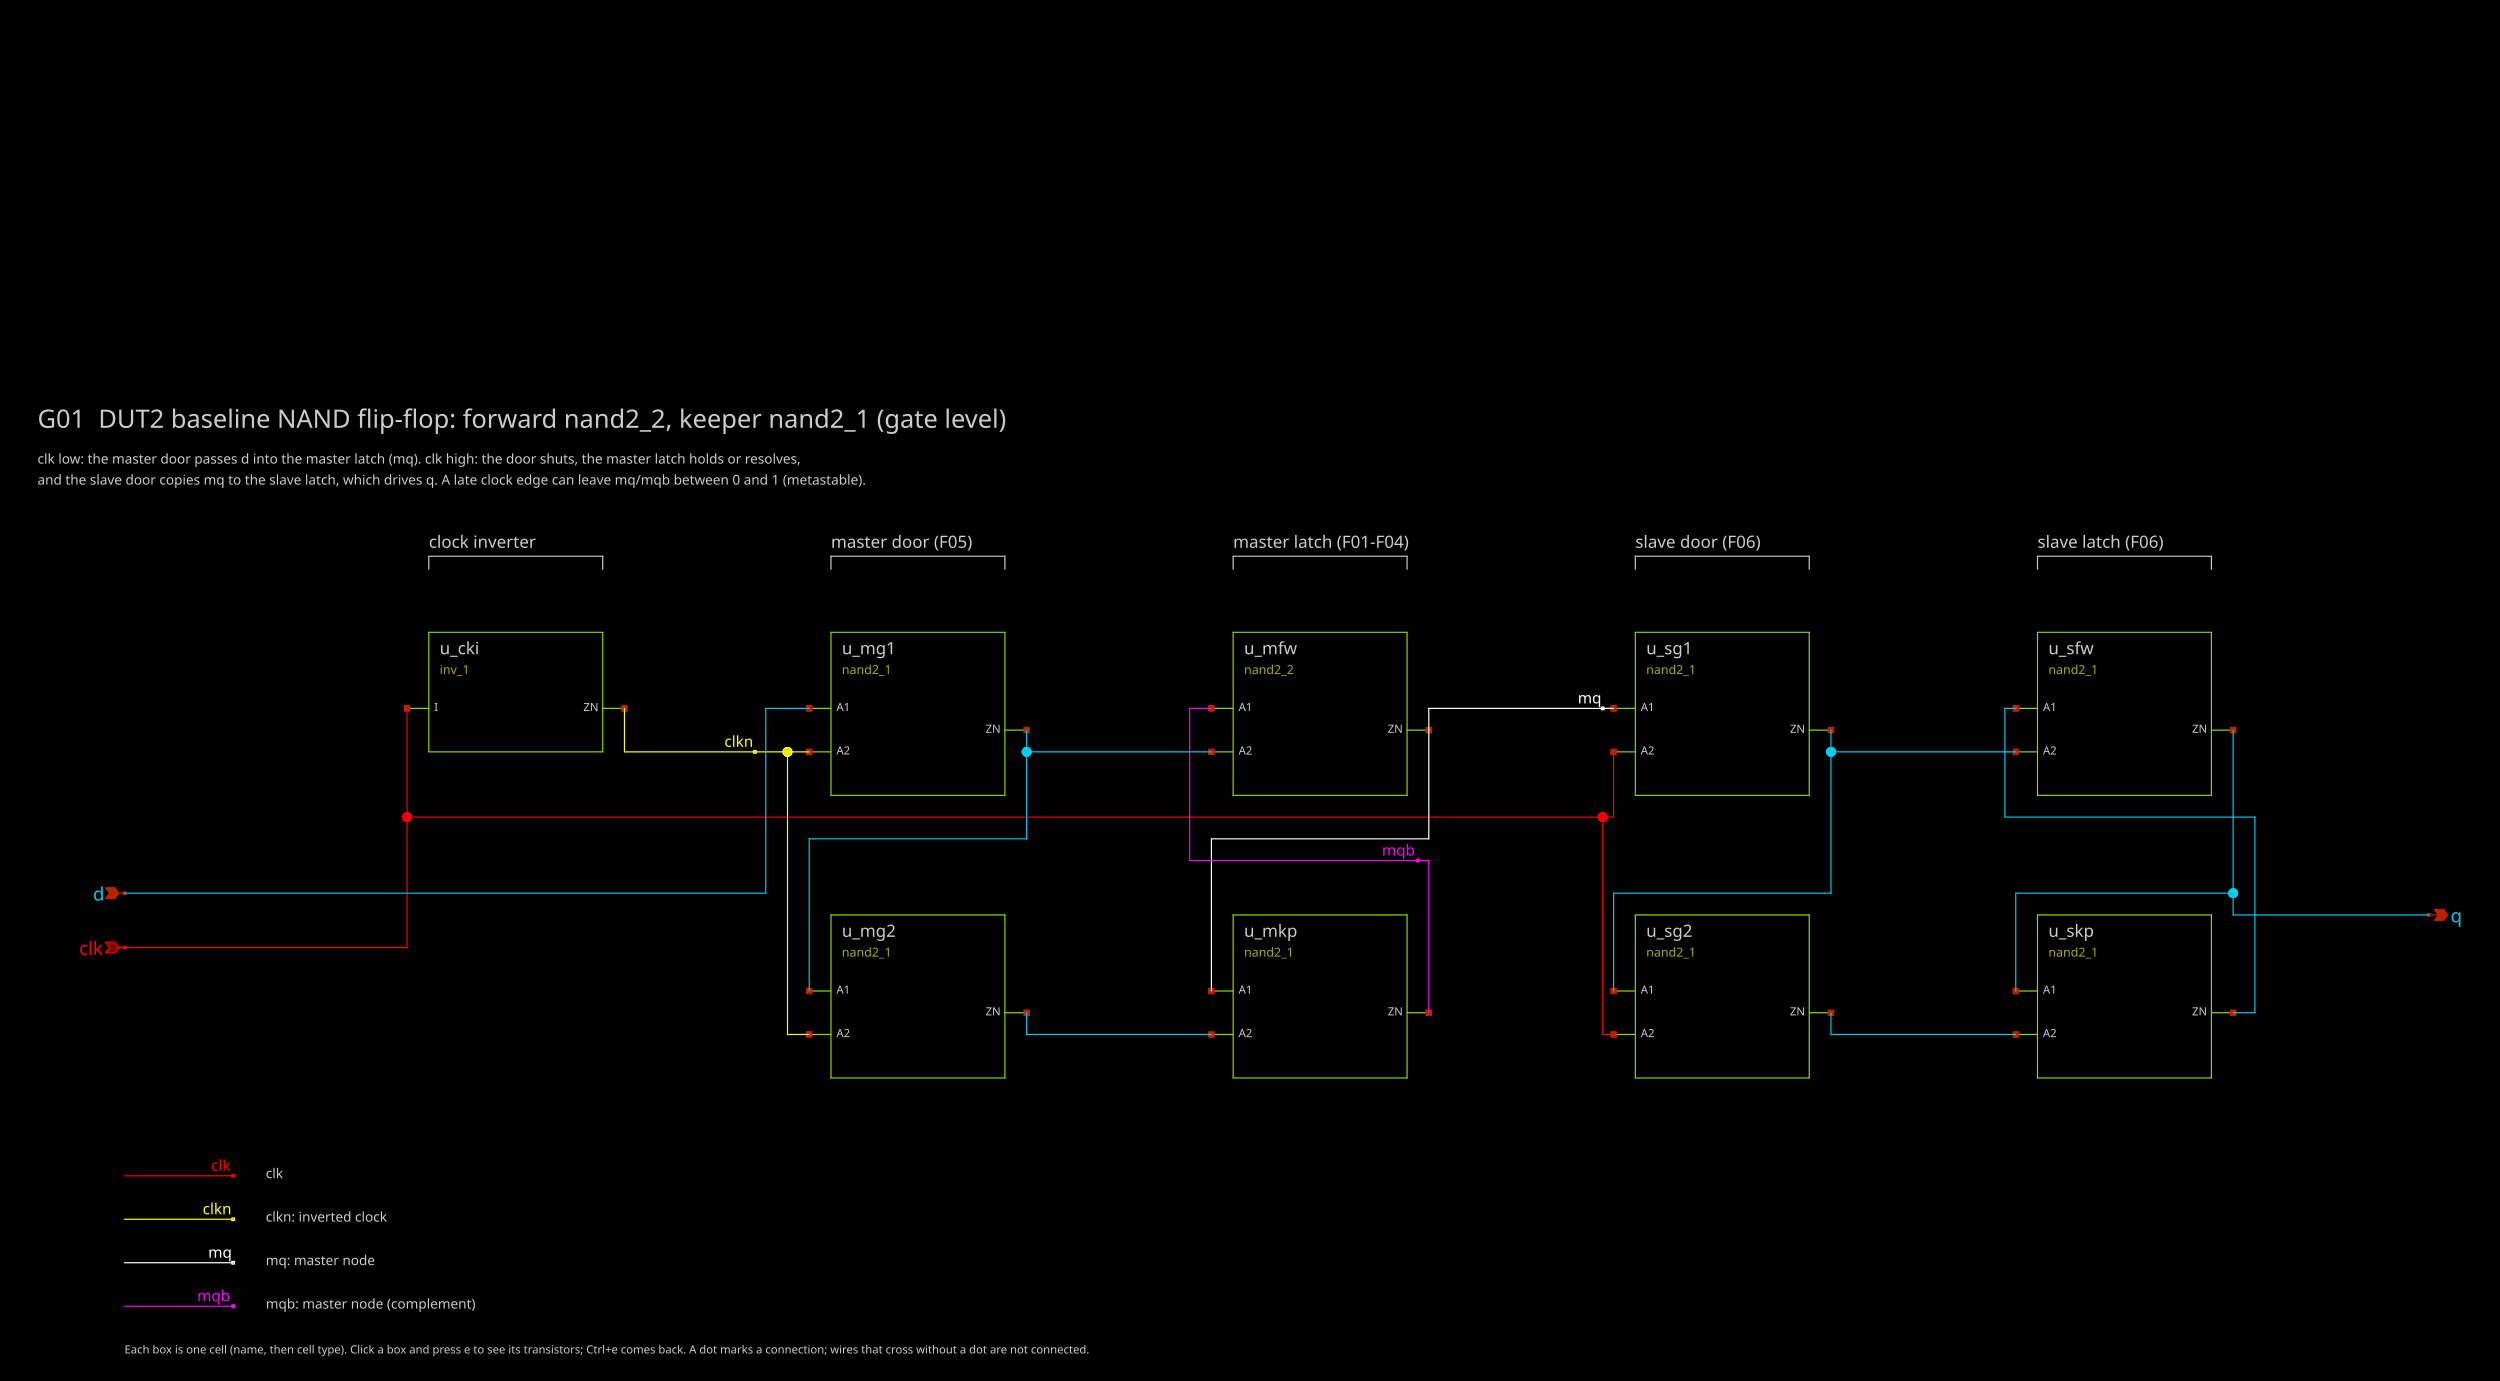
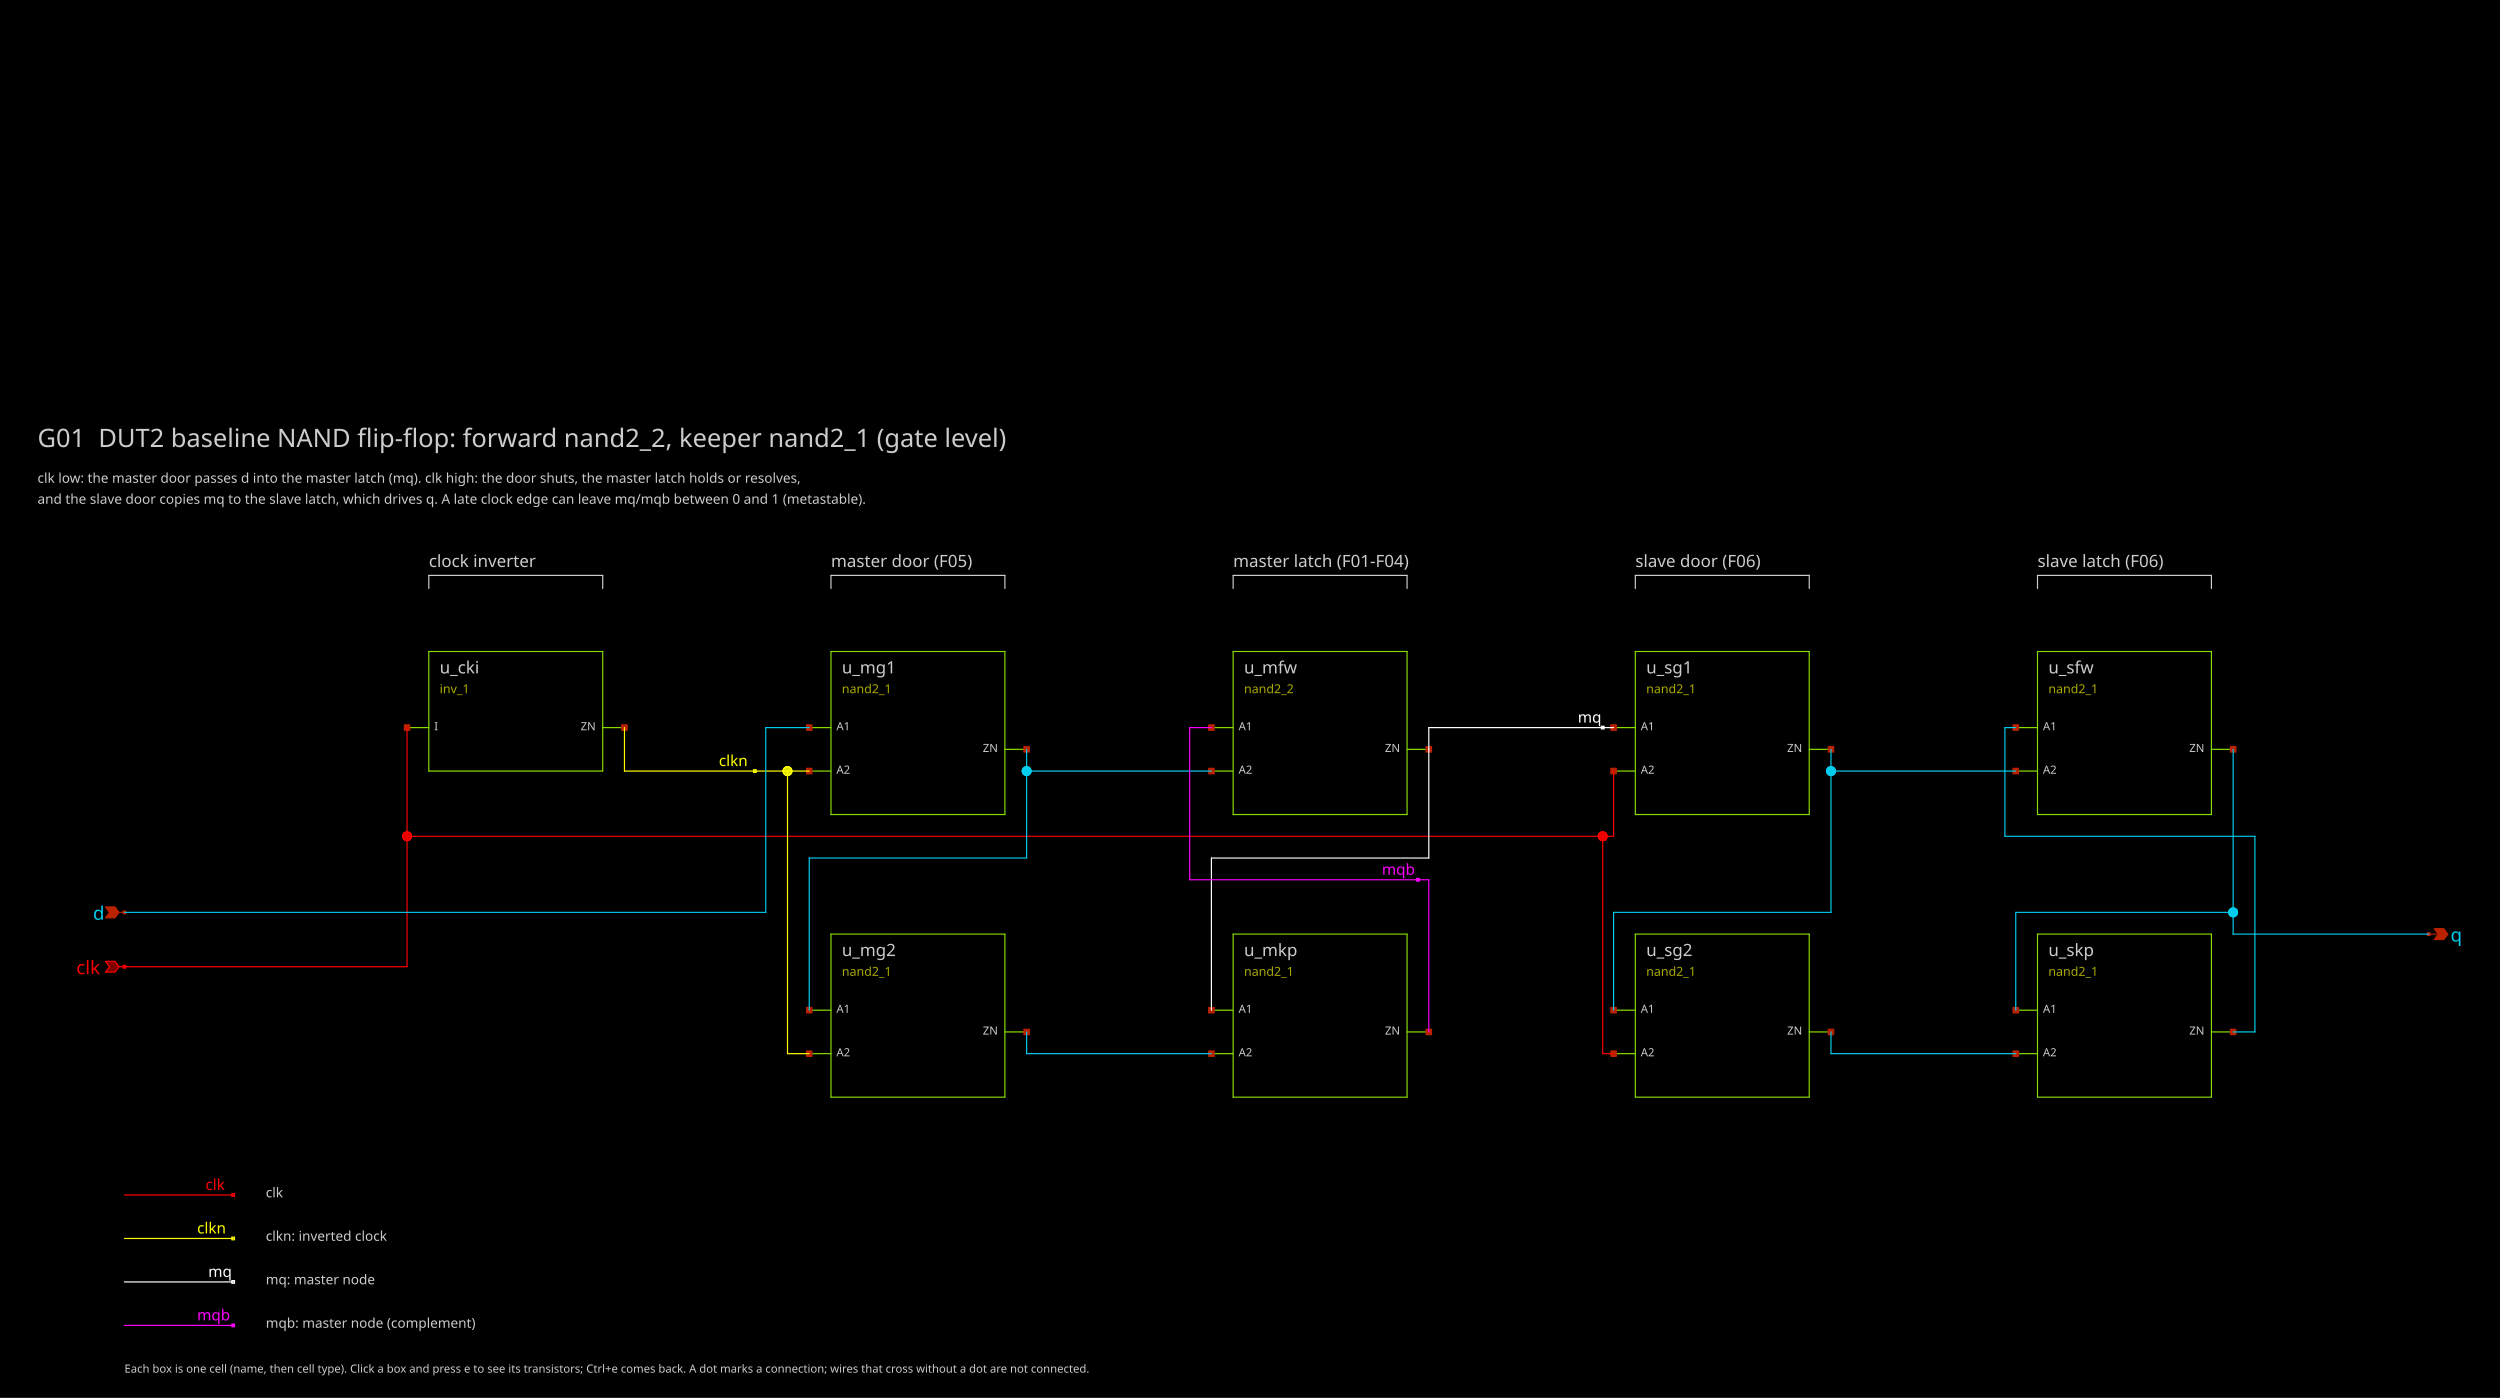
- <svg xmlns="http://www.w3.org/2000/svg" width="900" height="497" version="1.1">
+ <svg xmlns="http://www.w3.org/2000/svg" width="900" height="503" version="1.1">
  <style type="text/css">
.l0{
 fill: #000000;
  stroke: #000000;
  stroke-linecap:round;
  stroke-linejoin:round;
  stroke-width: 0.423;
}
.l1{
 fill: #00ccee;
  stroke: #00ccee;
  stroke-linecap:round;
  stroke-linejoin:round;
  stroke-width: 0.423;
}
.l2{
  fill: none;
  stroke: #3f3f3f;
  stroke-linecap:round;
  stroke-linejoin:round;
  stroke-width: 0.423;
}
.l3{
 fill: #cccccc; fill-opacity: 0.5;
  stroke: #cccccc;
  stroke-linecap:round;
  stroke-linejoin:round;
  stroke-width: 0.423;
}
.l4{
 fill: #88dd00;
  stroke: #88dd00;
  stroke-linecap:round;
  stroke-linejoin:round;
  stroke-width: 0.423;
}
.l5{
 fill: #bb2200;
  stroke: #bb2200;
  stroke-linecap:round;
  stroke-linejoin:round;
  stroke-width: 0.423;
}
.l6{
 fill: #00ccee; fill-opacity: 0.5;
  stroke: #00ccee;
  stroke-linecap:round;
  stroke-linejoin:round;
  stroke-width: 0.423;
}
.l7{
 fill: #ff0000; fill-opacity: 0.5;
  stroke: #ff0000;
  stroke-linecap:round;
  stroke-linejoin:round;
  stroke-width: 0.423;
}
.l8{
 fill: #ffff00; fill-opacity: 0.5;
  stroke: #ffff00;
  stroke-linecap:round;
  stroke-linejoin:round;
  stroke-width: 0.423;
}
.l9{
 fill: #ffffff; fill-opacity: 0.5;
  stroke: #ffffff;
  stroke-linecap:round;
  stroke-linejoin:round;
  stroke-width: 0.423;
}
.l10{
 fill: #ff00ff;
  stroke: #ff00ff;
  stroke-linecap:round;
  stroke-linejoin:round;
  stroke-width: 0.423;
}
.l11{
 fill: #00ff00; fill-opacity: 0.5;
  stroke: #00ff00;
  stroke-linecap:round;
  stroke-linejoin:round;
  stroke-width: 0.423;
}
.l12{
 fill: #0044dd; fill-opacity: 0.5;
  stroke: #0044dd;
  stroke-linecap:round;
  stroke-linejoin:round;
  stroke-width: 0.423;
}
.l13{
 fill: #aaaa00; fill-opacity: 0.5;
  stroke: #aaaa00;
  stroke-linecap:round;
  stroke-linejoin:round;
  stroke-width: 0.423;
}
.l14{
  fill: none;
  stroke: #aaccaa;
  stroke-linecap:round;
  stroke-linejoin:round;
  stroke-width: 0.423;
}
.l15{
 fill: #ff7777; fill-opacity: 0.5;
  stroke: #ff7777;
  stroke-linecap:round;
  stroke-linejoin:round;
  stroke-width: 0.423;
}
.l16{
 fill: #bfff81; fill-opacity: 0.5;
  stroke: #bfff81;
  stroke-linecap:round;
  stroke-linejoin:round;
  stroke-width: 0.423;
}
.l17{
  fill: none;
  stroke: #00ffcc;
  stroke-linecap:round;
  stroke-linejoin:round;
  stroke-width: 0.423;
}
.l18{
 fill: #ce0097; fill-opacity: 0.5;
  stroke: #ce0097;
  stroke-linecap:round;
  stroke-linejoin:round;
  stroke-width: 0.423;
}
.l19{
  fill: none;
  stroke: #d2d46b;
  stroke-linecap:round;
  stroke-linejoin:round;
  stroke-width: 0.423;
}
.l20{
  fill: none;
  stroke: #ef6158;
  stroke-linecap:round;
  stroke-linejoin:round;
  stroke-width: 0.423;
}
.l21{
  fill: none;
  stroke: #fdb200;
  stroke-linecap:round;
  stroke-linejoin:round;
  stroke-width: 0.423;
}
text {font-family: Sans-Serif;}
</style>
-   <rect class="l0" x="0" y="0" width="900" height="497" />
-   <text fill="#cccccc" xml:space="preserve" font-size="6.104" transform="translate(154.37, 197.216)">clock inverter</text>
-   <text fill="#cccccc" xml:space="preserve" font-size="6.104" transform="translate(299.152, 197.216)">master door (F05)</text>
-   <text fill="#cccccc" xml:space="preserve" font-size="6.104" transform="translate(443.935, 197.216)">master latch (F01-F04)</text>
-   <text fill="#cccccc" xml:space="preserve" font-size="6.104" transform="translate(588.717, 197.216)">slave door (F06)</text>
-   <text fill="#cccccc" xml:space="preserve" font-size="6.104" transform="translate(733.5, 197.216)">slave latch (F06)</text>
-   <text fill="#cccccc" xml:space="preserve" font-size="9.157" transform="translate(13.5, 154.014)">G01  DUT2 baseline NAND flip-flop: forward nand2_2, keeper nand2_1 (gate level)</text>
-   <text fill="#cccccc" xml:space="preserve" font-size="4.883" transform="translate(13.5, 166.897)">clk low: the master door passes d into the master latch (mq). clk high: the door shuts, the master latch holds or resolves,</text>
-   <text fill="#cccccc" xml:space="preserve" font-size="4.883" transform="translate(13.5, 174.459)">and the slave door copies mq to the slave latch, which drives q. A late clock edge can leave mq/mqb between 0 and 1 (metastable).</text>
-   <text fill="#cccccc" xml:space="preserve" font-size="4.883" transform="translate(95.6739, 424.135)">clk</text>
-   <text fill="#cccccc" xml:space="preserve" font-size="4.883" transform="translate(95.6739, 439.787)">clkn: inverted clock</text>
-   <text fill="#cccccc" xml:space="preserve" font-size="4.883" transform="translate(95.6739, 455.44)">mq: master node</text>
-   <text fill="#cccccc" xml:space="preserve" font-size="4.883" transform="translate(95.6739, 471.092)">mqb: master node (complement)</text>
-   <text fill="#cccccc" xml:space="preserve" font-size="4.07" transform="translate(44.8043, 487.24)">Each box is one cell (name, then cell type). Click a box and press e to see its transistors; Ctrl+e comes back. A dot marks a connection; wires that cross without a dot are not connected.</text>
-   <text fill="#00ccee" xml:space="preserve" font-size="6.715" transform="translate(33.4674, 324.218)">d</text>
-   <text fill="#ff0000" xml:space="preserve" font-size="6.715" transform="translate(28.4674, 343.783)">clk</text>
-   <text fill="#00ccee" xml:space="preserve" font-size="6.715" transform="translate(882.196, 332.044)">q</text>
-   <text fill="#ffff00" xml:space="preserve" font-size="5.494" transform="translate(260.783, 268.873)">clkn</text>
-   <text fill="#ffffff" xml:space="preserve" font-size="5.494" transform="translate(568, 253.221)">mq</text>
-   <text fill="#ff00ff" xml:space="preserve" font-size="5.494" transform="translate(497.478, 308.004)">mqb</text>
-   <text fill="#ff0000" xml:space="preserve" font-size="5.494" transform="translate(75.9565, 421.482)">clk</text>
-   <text fill="#ffff00" xml:space="preserve" font-size="5.494" transform="translate(72.9565, 437.134)">clkn</text>
-   <text fill="#ffffff" xml:space="preserve" font-size="5.494" transform="translate(74.9565, 452.786)">mq</text>
-   <text fill="#ff00ff" xml:space="preserve" font-size="5.494" transform="translate(70.9565, 468.438)">mqb</text>
-   <path class="l3" d="M154.37 200.241L216.978 200.241" />
-   <path class="l3" d="M154.37 200.241L154.37 204.936" />
-   <path class="l3" d="M216.978 200.241L216.978 204.936" />
-   <path class="l3" d="M299.152 200.241L361.761 200.241" />
-   <path class="l3" d="M299.152 200.241L299.152 204.936" />
-   <path class="l3" d="M361.761 200.241L361.761 204.936" />
-   <path class="l3" d="M443.935 200.241L506.543 200.241" />
-   <path class="l3" d="M443.935 200.241L443.935 204.936" />
-   <path class="l3" d="M506.543 200.241L506.543 204.936" />
-   <path class="l3" d="M588.717 200.241L651.326 200.241" />
-   <path class="l3" d="M588.717 200.241L588.717 204.936" />
-   <path class="l3" d="M651.326 200.241L651.326 204.936" />
-   <path class="l3" d="M733.5 200.241L796.109 200.241" />
-   <path class="l3" d="M733.5 200.241L733.5 204.936" />
-   <path class="l3" d="M796.109 200.241L796.109 204.936" />
-   <text fill="#cccccc" xml:space="preserve" font-size="4.07" transform="translate(156.326, 255.979)">I</text>
-   <text fill="#cccccc" xml:space="preserve" font-size="4.07" transform="translate(210.022, 255.979)">ZN</text>
-   <text fill="#cccccc" xml:space="preserve" font-size="6.104" transform="translate(158.283, 235.523)">u_cki</text>
-   <text fill="#aaaa00" xml:space="preserve" font-size="4.477" transform="translate(158.283, 242.653)">inv_1</text>
-   <text fill="#cccccc" xml:space="preserve" font-size="4.07" transform="translate(301.109, 255.979)">A1</text>
-   <text fill="#cccccc" xml:space="preserve" font-size="4.07" transform="translate(301.109, 271.631)">A2</text>
-   <text fill="#cccccc" xml:space="preserve" font-size="4.07" transform="translate(354.804, 263.805)">ZN</text>
-   <text fill="#cccccc" xml:space="preserve" font-size="6.104" transform="translate(303.065, 235.523)">u_mg1</text>
-   <text fill="#aaaa00" xml:space="preserve" font-size="4.477" transform="translate(303.065, 242.653)">nand2_1</text>
-   <text fill="#cccccc" xml:space="preserve" font-size="4.07" transform="translate(301.109, 357.718)">A1</text>
-   <text fill="#cccccc" xml:space="preserve" font-size="4.07" transform="translate(301.109, 373.371)">A2</text>
-   <text fill="#cccccc" xml:space="preserve" font-size="4.07" transform="translate(354.804, 365.545)">ZN</text>
-   <text fill="#cccccc" xml:space="preserve" font-size="6.104" transform="translate(303.065, 337.262)">u_mg2</text>
-   <text fill="#aaaa00" xml:space="preserve" font-size="4.477" transform="translate(303.065, 344.392)">nand2_1</text>
-   <text fill="#cccccc" xml:space="preserve" font-size="4.07" transform="translate(445.891, 255.979)">A1</text>
-   <text fill="#cccccc" xml:space="preserve" font-size="4.07" transform="translate(445.891, 271.631)">A2</text>
-   <text fill="#cccccc" xml:space="preserve" font-size="4.07" transform="translate(499.587, 263.805)">ZN</text>
-   <text fill="#cccccc" xml:space="preserve" font-size="6.104" transform="translate(447.848, 235.523)">u_mfw</text>
-   <text fill="#aaaa00" xml:space="preserve" font-size="4.477" transform="translate(447.848, 242.653)">nand2_2</text>
-   <text fill="#cccccc" xml:space="preserve" font-size="4.07" transform="translate(445.891, 357.718)">A1</text>
-   <text fill="#cccccc" xml:space="preserve" font-size="4.07" transform="translate(445.891, 373.371)">A2</text>
-   <text fill="#cccccc" xml:space="preserve" font-size="4.07" transform="translate(499.587, 365.545)">ZN</text>
-   <text fill="#cccccc" xml:space="preserve" font-size="6.104" transform="translate(447.848, 337.262)">u_mkp</text>
-   <text fill="#aaaa00" xml:space="preserve" font-size="4.477" transform="translate(447.848, 344.392)">nand2_1</text>
-   <text fill="#cccccc" xml:space="preserve" font-size="4.07" transform="translate(590.674, 255.979)">A1</text>
-   <text fill="#cccccc" xml:space="preserve" font-size="4.07" transform="translate(590.674, 271.631)">A2</text>
-   <text fill="#cccccc" xml:space="preserve" font-size="4.07" transform="translate(644.37, 263.805)">ZN</text>
-   <text fill="#cccccc" xml:space="preserve" font-size="6.104" transform="translate(592.63, 235.523)">u_sg1</text>
-   <text fill="#aaaa00" xml:space="preserve" font-size="4.477" transform="translate(592.63, 242.653)">nand2_1</text>
-   <text fill="#cccccc" xml:space="preserve" font-size="4.07" transform="translate(590.674, 357.718)">A1</text>
-   <text fill="#cccccc" xml:space="preserve" font-size="4.07" transform="translate(590.674, 373.371)">A2</text>
-   <text fill="#cccccc" xml:space="preserve" font-size="4.07" transform="translate(644.37, 365.545)">ZN</text>
-   <text fill="#cccccc" xml:space="preserve" font-size="6.104" transform="translate(592.63, 337.262)">u_sg2</text>
-   <text fill="#aaaa00" xml:space="preserve" font-size="4.477" transform="translate(592.63, 344.392)">nand2_1</text>
-   <text fill="#cccccc" xml:space="preserve" font-size="4.07" transform="translate(735.457, 255.979)">A1</text>
-   <text fill="#cccccc" xml:space="preserve" font-size="4.07" transform="translate(735.457, 271.631)">A2</text>
-   <text fill="#cccccc" xml:space="preserve" font-size="4.07" transform="translate(789.152, 263.805)">ZN</text>
-   <text fill="#cccccc" xml:space="preserve" font-size="6.104" transform="translate(737.413, 235.523)">u_sfw</text>
-   <text fill="#aaaa00" xml:space="preserve" font-size="4.477" transform="translate(737.413, 242.653)">nand2_1</text>
-   <text fill="#cccccc" xml:space="preserve" font-size="4.07" transform="translate(735.457, 357.718)">A1</text>
-   <text fill="#cccccc" xml:space="preserve" font-size="4.07" transform="translate(735.457, 373.371)">A2</text>
-   <text fill="#cccccc" xml:space="preserve" font-size="4.07" transform="translate(789.152, 365.545)">ZN</text>
-   <text fill="#cccccc" xml:space="preserve" font-size="6.104" transform="translate(737.413, 337.262)">u_skp</text>
-   <text fill="#aaaa00" xml:space="preserve" font-size="4.477" transform="translate(737.413, 344.392)">nand2_1</text>
-   <path class="l4" d="M154.37 227.632L216.978 227.632" />
-   <path class="l4" d="M216.978 227.632L216.978 270.675" />
-   <path class="l4" d="M154.37 270.675L216.978 270.675" />
-   <path class="l4" d="M154.37 227.632L154.37 270.675" />
-   <path class="l4" d="M146.543 255.023L154.37 255.023" />
-   <path class="l4" d="M216.978 255.023L224.804 255.023" />
-   <path class="l4" d="M299.152 227.632L361.761 227.632" />
-   <path class="l4" d="M361.761 227.632L361.761 286.328" />
-   <path class="l4" d="M299.152 286.328L361.761 286.328" />
-   <path class="l4" d="M299.152 227.632L299.152 286.328" />
-   <path class="l4" d="M291.326 255.023L299.152 255.023" />
-   <path class="l4" d="M291.326 270.675L299.152 270.675" />
-   <path class="l4" d="M361.761 262.849L369.587 262.849" />
-   <path class="l4" d="M299.152 329.371L361.761 329.371" />
-   <path class="l4" d="M361.761 329.371L361.761 388.067" />
-   <path class="l4" d="M299.152 388.067L361.761 388.067" />
-   <path class="l4" d="M299.152 329.371L299.152 388.067" />
-   <path class="l4" d="M291.326 356.762L299.152 356.762" />
-   <path class="l4" d="M291.326 372.415L299.152 372.415" />
-   <path class="l4" d="M361.761 364.588L369.587 364.588" />
-   <path class="l4" d="M443.935 227.632L506.543 227.632" />
-   <path class="l4" d="M506.543 227.632L506.543 286.328" />
-   <path class="l4" d="M443.935 286.328L506.543 286.328" />
-   <path class="l4" d="M443.935 227.632L443.935 286.328" />
-   <path class="l4" d="M436.109 255.023L443.935 255.023" />
-   <path class="l4" d="M436.109 270.675L443.935 270.675" />
-   <path class="l4" d="M506.543 262.849L514.37 262.849" />
-   <path class="l4" d="M443.935 329.371L506.543 329.371" />
-   <path class="l4" d="M506.543 329.371L506.543 388.067" />
-   <path class="l4" d="M443.935 388.067L506.543 388.067" />
-   <path class="l4" d="M443.935 329.371L443.935 388.067" />
-   <path class="l4" d="M436.109 356.762L443.935 356.762" />
-   <path class="l4" d="M436.109 372.415L443.935 372.415" />
-   <path class="l4" d="M506.543 364.588L514.37 364.588" />
-   <path class="l4" d="M588.717 227.632L651.326 227.632" />
-   <path class="l4" d="M651.326 227.632L651.326 286.328" />
-   <path class="l4" d="M588.717 286.328L651.326 286.328" />
-   <path class="l4" d="M588.717 227.632L588.717 286.328" />
-   <path class="l4" d="M580.891 255.023L588.717 255.023" />
-   <path class="l4" d="M580.891 270.675L588.717 270.675" />
-   <path class="l4" d="M651.326 262.849L659.152 262.849" />
-   <path class="l4" d="M588.717 329.371L651.326 329.371" />
-   <path class="l4" d="M651.326 329.371L651.326 388.067" />
-   <path class="l4" d="M588.717 388.067L651.326 388.067" />
-   <path class="l4" d="M588.717 329.371L588.717 388.067" />
-   <path class="l4" d="M580.891 356.762L588.717 356.762" />
-   <path class="l4" d="M580.891 372.415L588.717 372.415" />
-   <path class="l4" d="M651.326 364.588L659.152 364.588" />
-   <path class="l4" d="M733.5 227.632L796.109 227.632" />
-   <path class="l4" d="M796.109 227.632L796.109 286.328" />
-   <path class="l4" d="M733.5 286.328L796.109 286.328" />
-   <path class="l4" d="M733.5 227.632L733.5 286.328" />
-   <path class="l4" d="M725.674 255.023L733.5 255.023" />
-   <path class="l4" d="M725.674 270.675L733.5 270.675" />
-   <path class="l4" d="M796.109 262.849L803.935 262.849" />
-   <path class="l4" d="M733.5 329.371L796.109 329.371" />
-   <path class="l4" d="M796.109 329.371L796.109 388.067" />
-   <path class="l4" d="M733.5 388.067L796.109 388.067" />
-   <path class="l4" d="M733.5 329.371L733.5 388.067" />
-   <path class="l4" d="M725.674 356.762L733.5 356.762" />
-   <path class="l4" d="M725.674 372.415L733.5 372.415" />
-   <path class="l4" d="M796.109 364.588L803.935 364.588" />
-   <path class="l5" d="M145.565 254.045L147.522 254.045L147.522 256.002L145.565 256.002L145.565 254.045z" />
-   <path class="l5" d="M223.826 254.045L225.783 254.045L225.783 256.002L223.826 256.002L223.826 254.045z" />
-   <path class="l5" d="M290.348 254.045L292.304 254.045L292.304 256.002L290.348 256.002L290.348 254.045z" />
-   <path class="l5" d="M290.348 269.697L292.304 269.697L292.304 271.654L290.348 271.654L290.348 269.697z" />
-   <path class="l5" d="M368.609 261.871L370.565 261.871L370.565 263.828L368.609 263.828L368.609 261.871z" />
-   <path class="l5" d="M290.348 355.784L292.304 355.784L292.304 357.741L290.348 357.741L290.348 355.784z" />
-   <path class="l5" d="M290.348 371.436L292.304 371.436L292.304 373.393L290.348 373.393L290.348 371.436z" />
-   <path class="l5" d="M368.609 363.61L370.565 363.61L370.565 365.567L368.609 365.567L368.609 363.61z" />
-   <path class="l5" d="M435.13 254.045L437.087 254.045L437.087 256.002L435.13 256.002L435.13 254.045z" />
-   <path class="l5" d="M435.13 269.697L437.087 269.697L437.087 271.654L435.13 271.654L435.13 269.697z" />
-   <path class="l5" d="M513.391 261.871L515.348 261.871L515.348 263.828L513.391 263.828L513.391 261.871z" />
-   <path class="l5" d="M435.13 355.784L437.087 355.784L437.087 357.741L435.13 357.741L435.13 355.784z" />
-   <path class="l5" d="M435.13 371.436L437.087 371.436L437.087 373.393L435.13 373.393L435.13 371.436z" />
-   <path class="l5" d="M513.391 363.61L515.348 363.61L515.348 365.567L513.391 365.567L513.391 363.61z" />
-   <path class="l5" d="M579.913 254.045L581.87 254.045L581.87 256.002L579.913 256.002L579.913 254.045z" />
-   <path class="l5" d="M579.913 269.697L581.87 269.697L581.87 271.654L579.913 271.654L579.913 269.697z" />
-   <path class="l5" d="M658.174 261.871L660.13 261.871L660.13 263.828L658.174 263.828L658.174 261.871z" />
-   <path class="l5" d="M579.913 355.784L581.87 355.784L581.87 357.741L579.913 357.741L579.913 355.784z" />
-   <path class="l5" d="M579.913 371.436L581.87 371.436L581.87 373.393L579.913 373.393L579.913 371.436z" />
-   <path class="l5" d="M658.174 363.61L660.13 363.61L660.13 365.567L658.174 365.567L658.174 363.61z" />
-   <path class="l5" d="M724.696 254.045L726.652 254.045L726.652 256.002L724.696 256.002L724.696 254.045z" />
-   <path class="l5" d="M724.696 269.697L726.652 269.697L726.652 271.654L724.696 271.654L724.696 269.697z" />
-   <path class="l5" d="M802.957 261.871L804.913 261.871L804.913 263.828L802.957 263.828L802.957 261.871z" />
-   <path class="l5" d="M724.696 355.784L726.652 355.784L726.652 357.741L724.696 357.741L724.696 355.784z" />
-   <path class="l5" d="M724.696 371.436L726.652 371.436L726.652 373.393L724.696 373.393L724.696 371.436z" />
-   <path class="l5" d="M802.957 363.61L804.913 363.61L804.913 365.567L802.957 365.567L802.957 363.61z" />
-   <path class="l5" d="M42.848 321.545L44.804 321.545" />
-   <path class="l5" d="M42.848 321.545L41.38 319.588L37.956 319.588L39.424 321.545L37.956 323.502L41.38 323.502L42.848 321.545" />
-   <path class="l5" d="M44.315 321.056L45.294 321.056L45.294 322.034L44.315 322.034L44.315 321.056z" />
-   <path class="l7" d="M42.848 341.11L44.804 341.11" />
-   <path class="l7" d="M42.848 341.11L41.38 339.154L37.956 339.154L39.424 341.11L37.956 343.067L41.38 343.067L42.848 341.11" />
-   <path class="l7" d="M44.315 340.621L45.294 340.621L45.294 341.599L44.315 341.599L44.315 340.621z" />
-   <path class="l5" d="M874.37 329.371L877.793 329.371" />
-   <path class="l5" d="M881.217 329.371L879.75 327.415L876.326 327.415L877.793 329.371L876.326 331.328L879.75 331.328L881.217 329.371" />
-   <path class="l5" d="M873.88 328.882L874.859 328.882L874.859 329.86L873.88 329.86L873.88 328.882z" />
-   <path class="l8" d="M271.272 270.186L272.25 270.186L272.25 271.165L271.272 271.165L271.272 270.186z" />
-   <path class="l9" d="M576.489 254.534L577.467 254.534L577.467 255.512L576.489 255.512L576.489 254.534z" />
-   <path class="l10" d="M509.967 309.317L510.946 309.317L510.946 310.295L509.967 310.295L509.967 309.317z" />
-   <path class="l7" d="M83.446 422.795L84.424 422.795L84.424 423.773L83.446 423.773L83.446 422.795z" />
-   <path class="l8" d="M83.446 438.447L84.424 438.447L84.424 439.425L83.446 439.425L83.446 438.447z" />
-   <path class="l9" d="M83.446 454.099L84.424 454.099L84.424 455.078L83.446 455.078L83.446 454.099z" />
-   <path class="l10" d="M83.446 469.752L84.424 469.752L84.424 470.73L83.446 470.73L83.446 469.752z" />
-   <path class="l7" d="M146.543 255.023L146.543 294.154" />
-   <path class="l7" d="M146.543 294.154L146.543 341.11" />
-   <path class="l7" d="M146.543 294.154L576.978 294.154" />
-   <path class="l7" d="M44.804 341.11L146.543 341.11" />
-   <path class="l7" d="M576.978 294.154L576.978 372.415" />
-   <path class="l7" d="M576.978 294.154L580.891 294.154" />
-   <path class="l7" d="M580.891 270.675L580.891 294.154" />
-   <path class="l7" d="M576.978 372.415L580.891 372.415" />
-   <path class="l1" d="M803.935 262.849L803.935 321.545" />
-   <path class="l1" d="M803.935 321.545L803.935 329.371" />
-   <path class="l1" d="M725.674 321.545L803.935 321.545" />
-   <path class="l1" d="M803.935 329.371L874.37 329.371" />
-   <path class="l1" d="M725.674 321.545L725.674 356.762" />
-   <path class="l1" d="M369.587 262.849L369.587 270.675" />
-   <path class="l1" d="M369.587 270.675L369.587 301.98" />
-   <path class="l1" d="M369.587 270.675L436.109 270.675" />
-   <path class="l1" d="M291.326 301.98L369.587 301.98" />
-   <path class="l1" d="M291.326 301.98L291.326 356.762" />
-   <path class="l9" d="M514.37 255.023L514.37 262.849" />
-   <path class="l9" d="M514.37 262.849L514.37 301.98" />
-   <path class="l9" d="M514.37 255.023L576.978 255.023" />
-   <path class="l9" d="M576.978 255.023L580.891 255.023" />
-   <path class="l9" d="M436.109 301.98L514.37 301.98" />
-   <path class="l9" d="M436.109 301.98L436.109 356.762" />
-   <path class="l1" d="M659.152 262.849L659.152 270.675" />
-   <path class="l1" d="M659.152 270.675L659.152 321.545" />
-   <path class="l1" d="M659.152 270.675L725.674 270.675" />
-   <path class="l1" d="M580.891 321.545L659.152 321.545" />
-   <path class="l1" d="M580.891 321.545L580.891 356.762" />
-   <path class="l8" d="M224.804 255.023L224.804 270.675" />
-   <path class="l8" d="M224.804 270.675L271.761 270.675" />
-   <path class="l8" d="M271.761 270.675L283.5 270.675" />
-   <path class="l8" d="M283.5 270.675L291.326 270.675" />
-   <path class="l8" d="M283.5 270.675L283.5 372.415" />
-   <path class="l8" d="M283.5 372.415L291.326 372.415" />
-   <path class="l1" d="M275.674 255.023L291.326 255.023" />
-   <path class="l1" d="M275.674 255.023L275.674 321.545" />
-   <path class="l1" d="M44.804 321.545L275.674 321.545" />
-   <path class="l10" d="M428.283 255.023L436.109 255.023" />
-   <path class="l10" d="M428.283 255.023L428.283 309.806" />
-   <path class="l10" d="M428.283 309.806L510.457 309.806" />
-   <path class="l10" d="M510.457 309.806L514.37 309.806" />
-   <path class="l10" d="M514.37 309.806L514.37 364.588" />
-   <path class="l1" d="M721.761 255.023L725.674 255.023" />
-   <path class="l1" d="M721.761 255.023L721.761 294.154" />
-   <path class="l1" d="M721.761 294.154L811.761 294.154" />
-   <path class="l1" d="M811.761 294.154L811.761 364.588" />
-   <path class="l1" d="M803.935 364.588L811.761 364.588" />
-   <path class="l1" d="M369.587 364.588L369.587 372.415" />
-   <path class="l1" d="M369.587 372.415L436.109 372.415" />
-   <path class="l1" d="M659.152 364.588L659.152 372.415" />
-   <path class="l1" d="M659.152 372.415L725.674 372.415" />
-   <path class="l7" d="M44.804 423.284L83.935 423.284" />
-   <path class="l8" d="M44.804 438.936L83.935 438.936" />
-   <path class="l9" d="M44.804 454.588L83.935 454.588" />
-   <path class="l10" d="M44.804 470.241L83.935 470.241" />
-   <circle class="l8" cx="283.5" cy="270.675" r="1.565" />
-   <circle class="l8" cx="283.5" cy="270.675" r="1.565" />
-   <circle class="l8" cx="283.5" cy="270.675" r="1.565" />
-   <circle class="l7" cx="146.543" cy="294.154" r="1.565" />
-   <circle class="l7" cx="576.978" cy="294.154" r="1.565" />
-   <circle class="l7" cx="146.543" cy="294.154" r="1.565" />
-   <circle class="l7" cx="146.543" cy="294.154" r="1.565" />
-   <circle class="l1" cx="369.587" cy="270.675" r="1.565" />
-   <circle class="l1" cx="369.587" cy="270.675" r="1.565" />
-   <circle class="l1" cx="369.587" cy="270.675" r="1.565" />
-   <circle class="l7" cx="576.978" cy="294.154" r="1.565" />
-   <circle class="l7" cx="576.978" cy="294.154" r="1.565" />
-   <circle class="l1" cx="659.152" cy="270.675" r="1.565" />
-   <circle class="l1" cx="659.152" cy="270.675" r="1.565" />
-   <circle class="l1" cx="659.152" cy="270.675" r="1.565" />
-   <circle class="l1" cx="803.935" cy="321.545" r="1.565" />
-   <circle class="l1" cx="803.935" cy="321.545" r="1.565" />
-   <circle class="l1" cx="803.935" cy="321.545" r="1.565" />
+   <rect class="l0" x="0" y="0" width="900" height="503" />
+   <text fill="#cccccc" xml:space="preserve" font-size="6.104" transform="translate(154.37, 204.126)">clock inverter</text>
+   <text fill="#cccccc" xml:space="preserve" font-size="6.104" transform="translate(299.152, 204.126)">master door (F05)</text>
+   <text fill="#cccccc" xml:space="preserve" font-size="6.104" transform="translate(443.935, 204.126)">master latch (F01-F04)</text>
+   <text fill="#cccccc" xml:space="preserve" font-size="6.104" transform="translate(588.717, 204.126)">slave door (F06)</text>
+   <text fill="#cccccc" xml:space="preserve" font-size="6.104" transform="translate(733.5, 204.126)">slave latch (F06)</text>
+   <text fill="#cccccc" xml:space="preserve" font-size="9.157" transform="translate(13.5, 160.924)">G01  DUT2 baseline NAND flip-flop: forward nand2_2, keeper nand2_1 (gate level)</text>
+   <text fill="#cccccc" xml:space="preserve" font-size="4.883" transform="translate(13.5, 173.807)">clk low: the master door passes d into the master latch (mq). clk high: the door shuts, the master latch holds or resolves,</text>
+   <text fill="#cccccc" xml:space="preserve" font-size="4.883" transform="translate(13.5, 181.369)">and the slave door copies mq to the slave latch, which drives q. A late clock edge can leave mq/mqb between 0 and 1 (metastable).</text>
+   <text fill="#cccccc" xml:space="preserve" font-size="4.883" transform="translate(95.6739, 431.045)">clk</text>
+   <text fill="#cccccc" xml:space="preserve" font-size="4.883" transform="translate(95.6739, 446.697)">clkn: inverted clock</text>
+   <text fill="#cccccc" xml:space="preserve" font-size="4.883" transform="translate(95.6739, 462.35)">mq: master node</text>
+   <text fill="#cccccc" xml:space="preserve" font-size="4.883" transform="translate(95.6739, 478.002)">mqb: master node (complement)</text>
+   <text fill="#cccccc" xml:space="preserve" font-size="4.07" transform="translate(44.8043, 494.15)">Each box is one cell (name, then cell type). Click a box and press e to see its transistors; Ctrl+e comes back. A dot marks a connection; wires that cross without a dot are not connected.</text>
+   <text fill="#00ccee" xml:space="preserve" font-size="6.715" transform="translate(33.4674, 331.128)">d</text>
+   <text fill="#ff0000" xml:space="preserve" font-size="6.715" transform="translate(27.4674, 350.693)">clk</text>
+   <text fill="#00ccee" xml:space="preserve" font-size="6.715" transform="translate(882.196, 338.954)">q</text>
+   <text fill="#ffff00" xml:space="preserve" font-size="5.494" transform="translate(258.783, 275.783)">clkn</text>
+   <text fill="#ffffff" xml:space="preserve" font-size="5.494" transform="translate(568, 260.131)">mq</text>
+   <text fill="#ff00ff" xml:space="preserve" font-size="5.494" transform="translate(497.478, 314.914)">mqb</text>
+   <text fill="#ff0000" xml:space="preserve" font-size="5.494" transform="translate(73.9565, 428.392)">clk</text>
+   <text fill="#ffff00" xml:space="preserve" font-size="5.494" transform="translate(70.9565, 444.044)">clkn</text>
+   <text fill="#ffffff" xml:space="preserve" font-size="5.494" transform="translate(74.9565, 459.696)">mq</text>
+   <text fill="#ff00ff" xml:space="preserve" font-size="5.494" transform="translate(70.9565, 475.348)">mqb</text>
+   <path class="l3" d="M154.37 207.151L216.978 207.151" />
+   <path class="l3" d="M154.37 207.151L154.37 211.846" />
+   <path class="l3" d="M216.978 207.151L216.978 211.846" />
+   <path class="l3" d="M299.152 207.151L361.761 207.151" />
+   <path class="l3" d="M299.152 207.151L299.152 211.846" />
+   <path class="l3" d="M361.761 207.151L361.761 211.846" />
+   <path class="l3" d="M443.935 207.151L506.543 207.151" />
+   <path class="l3" d="M443.935 207.151L443.935 211.846" />
+   <path class="l3" d="M506.543 207.151L506.543 211.846" />
+   <path class="l3" d="M588.717 207.151L651.326 207.151" />
+   <path class="l3" d="M588.717 207.151L588.717 211.846" />
+   <path class="l3" d="M651.326 207.151L651.326 211.846" />
+   <path class="l3" d="M733.5 207.151L796.109 207.151" />
+   <path class="l3" d="M733.5 207.151L733.5 211.846" />
+   <path class="l3" d="M796.109 207.151L796.109 211.846" />
+   <text fill="#cccccc" xml:space="preserve" font-size="4.07" transform="translate(156.326, 262.889)">I</text>
+   <text fill="#cccccc" xml:space="preserve" font-size="4.07" transform="translate(209.022, 262.889)">ZN</text>
+   <text fill="#cccccc" xml:space="preserve" font-size="6.104" transform="translate(158.283, 242.433)">u_cki</text>
+   <text fill="#aaaa00" xml:space="preserve" font-size="4.477" transform="translate(158.283, 249.563)">inv_1</text>
+   <text fill="#cccccc" xml:space="preserve" font-size="4.07" transform="translate(301.109, 262.889)">A1</text>
+   <text fill="#cccccc" xml:space="preserve" font-size="4.07" transform="translate(301.109, 278.541)">A2</text>
+   <text fill="#cccccc" xml:space="preserve" font-size="4.07" transform="translate(353.804, 270.715)">ZN</text>
+   <text fill="#cccccc" xml:space="preserve" font-size="6.104" transform="translate(303.065, 242.433)">u_mg1</text>
+   <text fill="#aaaa00" xml:space="preserve" font-size="4.477" transform="translate(303.065, 249.563)">nand2_1</text>
+   <text fill="#cccccc" xml:space="preserve" font-size="4.07" transform="translate(301.109, 364.628)">A1</text>
+   <text fill="#cccccc" xml:space="preserve" font-size="4.07" transform="translate(301.109, 380.281)">A2</text>
+   <text fill="#cccccc" xml:space="preserve" font-size="4.07" transform="translate(353.804, 372.455)">ZN</text>
+   <text fill="#cccccc" xml:space="preserve" font-size="6.104" transform="translate(303.065, 344.172)">u_mg2</text>
+   <text fill="#aaaa00" xml:space="preserve" font-size="4.477" transform="translate(303.065, 351.302)">nand2_1</text>
+   <text fill="#cccccc" xml:space="preserve" font-size="4.07" transform="translate(445.891, 262.889)">A1</text>
+   <text fill="#cccccc" xml:space="preserve" font-size="4.07" transform="translate(445.891, 278.541)">A2</text>
+   <text fill="#cccccc" xml:space="preserve" font-size="4.07" transform="translate(498.587, 270.715)">ZN</text>
+   <text fill="#cccccc" xml:space="preserve" font-size="6.104" transform="translate(447.848, 242.433)">u_mfw</text>
+   <text fill="#aaaa00" xml:space="preserve" font-size="4.477" transform="translate(447.848, 249.563)">nand2_2</text>
+   <text fill="#cccccc" xml:space="preserve" font-size="4.07" transform="translate(445.891, 364.628)">A1</text>
+   <text fill="#cccccc" xml:space="preserve" font-size="4.07" transform="translate(445.891, 380.281)">A2</text>
+   <text fill="#cccccc" xml:space="preserve" font-size="4.07" transform="translate(498.587, 372.455)">ZN</text>
+   <text fill="#cccccc" xml:space="preserve" font-size="6.104" transform="translate(447.848, 344.172)">u_mkp</text>
+   <text fill="#aaaa00" xml:space="preserve" font-size="4.477" transform="translate(447.848, 351.302)">nand2_1</text>
+   <text fill="#cccccc" xml:space="preserve" font-size="4.07" transform="translate(590.674, 262.889)">A1</text>
+   <text fill="#cccccc" xml:space="preserve" font-size="4.07" transform="translate(590.674, 278.541)">A2</text>
+   <text fill="#cccccc" xml:space="preserve" font-size="4.07" transform="translate(643.37, 270.715)">ZN</text>
+   <text fill="#cccccc" xml:space="preserve" font-size="6.104" transform="translate(592.63, 242.433)">u_sg1</text>
+   <text fill="#aaaa00" xml:space="preserve" font-size="4.477" transform="translate(592.63, 249.563)">nand2_1</text>
+   <text fill="#cccccc" xml:space="preserve" font-size="4.07" transform="translate(590.674, 364.628)">A1</text>
+   <text fill="#cccccc" xml:space="preserve" font-size="4.07" transform="translate(590.674, 380.281)">A2</text>
+   <text fill="#cccccc" xml:space="preserve" font-size="4.07" transform="translate(643.37, 372.455)">ZN</text>
+   <text fill="#cccccc" xml:space="preserve" font-size="6.104" transform="translate(592.63, 344.172)">u_sg2</text>
+   <text fill="#aaaa00" xml:space="preserve" font-size="4.477" transform="translate(592.63, 351.302)">nand2_1</text>
+   <text fill="#cccccc" xml:space="preserve" font-size="4.07" transform="translate(735.457, 262.889)">A1</text>
+   <text fill="#cccccc" xml:space="preserve" font-size="4.07" transform="translate(735.457, 278.541)">A2</text>
+   <text fill="#cccccc" xml:space="preserve" font-size="4.07" transform="translate(788.152, 270.715)">ZN</text>
+   <text fill="#cccccc" xml:space="preserve" font-size="6.104" transform="translate(737.413, 242.433)">u_sfw</text>
+   <text fill="#aaaa00" xml:space="preserve" font-size="4.477" transform="translate(737.413, 249.563)">nand2_1</text>
+   <text fill="#cccccc" xml:space="preserve" font-size="4.07" transform="translate(735.457, 364.628)">A1</text>
+   <text fill="#cccccc" xml:space="preserve" font-size="4.07" transform="translate(735.457, 380.281)">A2</text>
+   <text fill="#cccccc" xml:space="preserve" font-size="4.07" transform="translate(788.152, 372.455)">ZN</text>
+   <text fill="#cccccc" xml:space="preserve" font-size="6.104" transform="translate(737.413, 344.172)">u_skp</text>
+   <text fill="#aaaa00" xml:space="preserve" font-size="4.477" transform="translate(737.413, 351.302)">nand2_1</text>
+   <path class="l4" d="M154.37 234.542L216.978 234.542" />
+   <path class="l4" d="M216.978 234.542L216.978 277.585" />
+   <path class="l4" d="M154.37 277.585L216.978 277.585" />
+   <path class="l4" d="M154.37 234.542L154.37 277.585" />
+   <path class="l4" d="M146.543 261.933L154.37 261.933" />
+   <path class="l4" d="M216.978 261.933L224.804 261.933" />
+   <path class="l4" d="M299.152 234.542L361.761 234.542" />
+   <path class="l4" d="M361.761 234.542L361.761 293.238" />
+   <path class="l4" d="M299.152 293.238L361.761 293.238" />
+   <path class="l4" d="M299.152 234.542L299.152 293.238" />
+   <path class="l4" d="M291.326 261.933L299.152 261.933" />
+   <path class="l4" d="M291.326 277.585L299.152 277.585" />
+   <path class="l4" d="M361.761 269.759L369.587 269.759" />
+   <path class="l4" d="M299.152 336.281L361.761 336.281" />
+   <path class="l4" d="M361.761 336.281L361.761 394.977" />
+   <path class="l4" d="M299.152 394.977L361.761 394.977" />
+   <path class="l4" d="M299.152 336.281L299.152 394.977" />
+   <path class="l4" d="M291.326 363.672L299.152 363.672" />
+   <path class="l4" d="M291.326 379.325L299.152 379.325" />
+   <path class="l4" d="M361.761 371.498L369.587 371.498" />
+   <path class="l4" d="M443.935 234.542L506.543 234.542" />
+   <path class="l4" d="M506.543 234.542L506.543 293.238" />
+   <path class="l4" d="M443.935 293.238L506.543 293.238" />
+   <path class="l4" d="M443.935 234.542L443.935 293.238" />
+   <path class="l4" d="M436.109 261.933L443.935 261.933" />
+   <path class="l4" d="M436.109 277.585L443.935 277.585" />
+   <path class="l4" d="M506.543 269.759L514.37 269.759" />
+   <path class="l4" d="M443.935 336.281L506.543 336.281" />
+   <path class="l4" d="M506.543 336.281L506.543 394.977" />
+   <path class="l4" d="M443.935 394.977L506.543 394.977" />
+   <path class="l4" d="M443.935 336.281L443.935 394.977" />
+   <path class="l4" d="M436.109 363.672L443.935 363.672" />
+   <path class="l4" d="M436.109 379.325L443.935 379.325" />
+   <path class="l4" d="M506.543 371.498L514.37 371.498" />
+   <path class="l4" d="M588.717 234.542L651.326 234.542" />
+   <path class="l4" d="M651.326 234.542L651.326 293.238" />
+   <path class="l4" d="M588.717 293.238L651.326 293.238" />
+   <path class="l4" d="M588.717 234.542L588.717 293.238" />
+   <path class="l4" d="M580.891 261.933L588.717 261.933" />
+   <path class="l4" d="M580.891 277.585L588.717 277.585" />
+   <path class="l4" d="M651.326 269.759L659.152 269.759" />
+   <path class="l4" d="M588.717 336.281L651.326 336.281" />
+   <path class="l4" d="M651.326 336.281L651.326 394.977" />
+   <path class="l4" d="M588.717 394.977L651.326 394.977" />
+   <path class="l4" d="M588.717 336.281L588.717 394.977" />
+   <path class="l4" d="M580.891 363.672L588.717 363.672" />
+   <path class="l4" d="M580.891 379.325L588.717 379.325" />
+   <path class="l4" d="M651.326 371.498L659.152 371.498" />
+   <path class="l4" d="M733.5 234.542L796.109 234.542" />
+   <path class="l4" d="M796.109 234.542L796.109 293.238" />
+   <path class="l4" d="M733.5 293.238L796.109 293.238" />
+   <path class="l4" d="M733.5 234.542L733.5 293.238" />
+   <path class="l4" d="M725.674 261.933L733.5 261.933" />
+   <path class="l4" d="M725.674 277.585L733.5 277.585" />
+   <path class="l4" d="M796.109 269.759L803.935 269.759" />
+   <path class="l4" d="M733.5 336.281L796.109 336.281" />
+   <path class="l4" d="M796.109 336.281L796.109 394.977" />
+   <path class="l4" d="M733.5 394.977L796.109 394.977" />
+   <path class="l4" d="M733.5 336.281L733.5 394.977" />
+   <path class="l4" d="M725.674 363.672L733.5 363.672" />
+   <path class="l4" d="M725.674 379.325L733.5 379.325" />
+   <path class="l4" d="M796.109 371.498L803.935 371.498" />
+   <path class="l5" d="M145.565 260.955L147.522 260.955L147.522 262.912L145.565 262.912L145.565 260.955z" />
+   <path class="l5" d="M223.826 260.955L225.783 260.955L225.783 262.912L223.826 262.912L223.826 260.955z" />
+   <path class="l5" d="M290.348 260.955L292.304 260.955L292.304 262.912L290.348 262.912L290.348 260.955z" />
+   <path class="l5" d="M290.348 276.607L292.304 276.607L292.304 278.564L290.348 278.564L290.348 276.607z" />
+   <path class="l5" d="M368.609 268.781L370.565 268.781L370.565 270.738L368.609 270.738L368.609 268.781z" />
+   <path class="l5" d="M290.348 362.694L292.304 362.694L292.304 364.651L290.348 364.651L290.348 362.694z" />
+   <path class="l5" d="M290.348 378.346L292.304 378.346L292.304 380.303L290.348 380.303L290.348 378.346z" />
+   <path class="l5" d="M368.609 370.52L370.565 370.52L370.565 372.477L368.609 372.477L368.609 370.52z" />
+   <path class="l5" d="M435.13 260.955L437.087 260.955L437.087 262.912L435.13 262.912L435.13 260.955z" />
+   <path class="l5" d="M435.13 276.607L437.087 276.607L437.087 278.564L435.13 278.564L435.13 276.607z" />
+   <path class="l5" d="M513.391 268.781L515.348 268.781L515.348 270.738L513.391 270.738L513.391 268.781z" />
+   <path class="l5" d="M435.13 362.694L437.087 362.694L437.087 364.651L435.13 364.651L435.13 362.694z" />
+   <path class="l5" d="M435.13 378.346L437.087 378.346L437.087 380.303L435.13 380.303L435.13 378.346z" />
+   <path class="l5" d="M513.391 370.52L515.348 370.52L515.348 372.477L513.391 372.477L513.391 370.52z" />
+   <path class="l5" d="M579.913 260.955L581.87 260.955L581.87 262.912L579.913 262.912L579.913 260.955z" />
+   <path class="l5" d="M579.913 276.607L581.87 276.607L581.87 278.564L579.913 278.564L579.913 276.607z" />
+   <path class="l5" d="M658.174 268.781L660.13 268.781L660.13 270.738L658.174 270.738L658.174 268.781z" />
+   <path class="l5" d="M579.913 362.694L581.87 362.694L581.87 364.651L579.913 364.651L579.913 362.694z" />
+   <path class="l5" d="M579.913 378.346L581.87 378.346L581.87 380.303L579.913 380.303L579.913 378.346z" />
+   <path class="l5" d="M658.174 370.52L660.13 370.52L660.13 372.477L658.174 372.477L658.174 370.52z" />
+   <path class="l5" d="M724.696 260.955L726.652 260.955L726.652 262.912L724.696 262.912L724.696 260.955z" />
+   <path class="l5" d="M724.696 276.607L726.652 276.607L726.652 278.564L724.696 278.564L724.696 276.607z" />
+   <path class="l5" d="M802.957 268.781L804.913 268.781L804.913 270.738L802.957 270.738L802.957 268.781z" />
+   <path class="l5" d="M724.696 362.694L726.652 362.694L726.652 364.651L724.696 364.651L724.696 362.694z" />
+   <path class="l5" d="M724.696 378.346L726.652 378.346L726.652 380.303L724.696 380.303L724.696 378.346z" />
+   <path class="l5" d="M802.957 370.52L804.913 370.52L804.913 372.477L802.957 372.477L802.957 370.52z" />
+   <path class="l5" d="M42.848 328.455L44.804 328.455" />
+   <path class="l5" d="M42.848 328.455L41.38 326.498L37.956 326.498L39.424 328.455L37.956 330.412L41.38 330.412L42.848 328.455" />
+   <path class="l5" d="M44.315 327.966L45.294 327.966L45.294 328.944L44.315 328.944L44.315 327.966z" />
+   <path class="l7" d="M42.848 348.02L44.804 348.02" />
+   <path class="l7" d="M42.848 348.02L41.38 346.064L37.956 346.064L39.424 348.02L37.956 349.977L41.38 349.977L42.848 348.02" />
+   <path class="l7" d="M44.315 347.531L45.294 347.531L45.294 348.509L44.315 348.509L44.315 347.531z" />
+   <path class="l5" d="M874.37 336.281L877.793 336.281" />
+   <path class="l5" d="M881.217 336.281L879.75 334.325L876.326 334.325L877.793 336.281L876.326 338.238L879.75 338.238L881.217 336.281" />
+   <path class="l5" d="M873.88 335.792L874.859 335.792L874.859 336.77L873.88 336.77L873.88 335.792z" />
+   <path class="l8" d="M271.272 277.096L272.25 277.096L272.25 278.075L271.272 278.075L271.272 277.096z" />
+   <path class="l9" d="M576.489 261.444L577.467 261.444L577.467 262.422L576.489 262.422L576.489 261.444z" />
+   <path class="l10" d="M509.967 316.227L510.946 316.227L510.946 317.205L509.967 317.205L509.967 316.227z" />
+   <path class="l7" d="M83.446 429.705L84.424 429.705L84.424 430.683L83.446 430.683L83.446 429.705z" />
+   <path class="l8" d="M83.446 445.357L84.424 445.357L84.424 446.335L83.446 446.335L83.446 445.357z" />
+   <path class="l9" d="M83.446 461.009L84.424 461.009L84.424 461.988L83.446 461.988L83.446 461.009z" />
+   <path class="l10" d="M83.446 476.662L84.424 476.662L84.424 477.64L83.446 477.64L83.446 476.662z" />
+   <path class="l7" d="M146.543 261.933L146.543 301.064" />
+   <path class="l7" d="M146.543 301.064L146.543 348.02" />
+   <path class="l7" d="M146.543 301.064L576.978 301.064" />
+   <path class="l7" d="M44.804 348.02L146.543 348.02" />
+   <path class="l7" d="M576.978 301.064L576.978 379.325" />
+   <path class="l7" d="M576.978 301.064L580.891 301.064" />
+   <path class="l7" d="M580.891 277.585L580.891 301.064" />
+   <path class="l7" d="M576.978 379.325L580.891 379.325" />
+   <path class="l1" d="M803.935 269.759L803.935 328.455" />
+   <path class="l1" d="M803.935 328.455L803.935 336.281" />
+   <path class="l1" d="M725.674 328.455L803.935 328.455" />
+   <path class="l1" d="M803.935 336.281L874.37 336.281" />
+   <path class="l1" d="M725.674 328.455L725.674 363.672" />
+   <path class="l1" d="M369.587 269.759L369.587 277.585" />
+   <path class="l1" d="M369.587 277.585L369.587 308.89" />
+   <path class="l1" d="M369.587 277.585L436.109 277.585" />
+   <path class="l1" d="M291.326 308.89L369.587 308.89" />
+   <path class="l1" d="M291.326 308.89L291.326 363.672" />
+   <path class="l9" d="M514.37 261.933L514.37 269.759" />
+   <path class="l9" d="M514.37 269.759L514.37 308.89" />
+   <path class="l9" d="M514.37 261.933L576.978 261.933" />
+   <path class="l9" d="M576.978 261.933L580.891 261.933" />
+   <path class="l9" d="M436.109 308.89L514.37 308.89" />
+   <path class="l9" d="M436.109 308.89L436.109 363.672" />
+   <path class="l1" d="M659.152 269.759L659.152 277.585" />
+   <path class="l1" d="M659.152 277.585L659.152 328.455" />
+   <path class="l1" d="M659.152 277.585L725.674 277.585" />
+   <path class="l1" d="M580.891 328.455L659.152 328.455" />
+   <path class="l1" d="M580.891 328.455L580.891 363.672" />
+   <path class="l8" d="M224.804 261.933L224.804 277.585" />
+   <path class="l8" d="M224.804 277.585L271.761 277.585" />
+   <path class="l8" d="M271.761 277.585L283.5 277.585" />
+   <path class="l8" d="M283.5 277.585L291.326 277.585" />
+   <path class="l8" d="M283.5 277.585L283.5 379.325" />
+   <path class="l8" d="M283.5 379.325L291.326 379.325" />
+   <path class="l1" d="M275.674 261.933L291.326 261.933" />
+   <path class="l1" d="M275.674 261.933L275.674 328.455" />
+   <path class="l1" d="M44.804 328.455L275.674 328.455" />
+   <path class="l10" d="M428.283 261.933L436.109 261.933" />
+   <path class="l10" d="M428.283 261.933L428.283 316.716" />
+   <path class="l10" d="M428.283 316.716L510.457 316.716" />
+   <path class="l10" d="M510.457 316.716L514.37 316.716" />
+   <path class="l10" d="M514.37 316.716L514.37 371.498" />
+   <path class="l1" d="M721.761 261.933L725.674 261.933" />
+   <path class="l1" d="M721.761 261.933L721.761 301.064" />
+   <path class="l1" d="M721.761 301.064L811.761 301.064" />
+   <path class="l1" d="M811.761 301.064L811.761 371.498" />
+   <path class="l1" d="M803.935 371.498L811.761 371.498" />
+   <path class="l1" d="M369.587 371.498L369.587 379.325" />
+   <path class="l1" d="M369.587 379.325L436.109 379.325" />
+   <path class="l1" d="M659.152 371.498L659.152 379.325" />
+   <path class="l1" d="M659.152 379.325L725.674 379.325" />
+   <path class="l7" d="M44.804 430.194L83.935 430.194" />
+   <path class="l8" d="M44.804 445.846L83.935 445.846" />
+   <path class="l9" d="M44.804 461.498L83.935 461.498" />
+   <path class="l10" d="M44.804 477.151L83.935 477.151" />
+   <circle class="l8" cx="283.5" cy="277.585" r="1.565" />
+   <circle class="l8" cx="283.5" cy="277.585" r="1.565" />
+   <circle class="l8" cx="283.5" cy="277.585" r="1.565" />
+   <circle class="l7" cx="146.543" cy="301.064" r="1.565" />
+   <circle class="l7" cx="576.978" cy="301.064" r="1.565" />
+   <circle class="l7" cx="146.543" cy="301.064" r="1.565" />
+   <circle class="l7" cx="146.543" cy="301.064" r="1.565" />
+   <circle class="l1" cx="369.587" cy="277.585" r="1.565" />
+   <circle class="l1" cx="369.587" cy="277.585" r="1.565" />
+   <circle class="l1" cx="369.587" cy="277.585" r="1.565" />
+   <circle class="l7" cx="576.978" cy="301.064" r="1.565" />
+   <circle class="l7" cx="576.978" cy="301.064" r="1.565" />
+   <circle class="l1" cx="659.152" cy="277.585" r="1.565" />
+   <circle class="l1" cx="659.152" cy="277.585" r="1.565" />
+   <circle class="l1" cx="659.152" cy="277.585" r="1.565" />
+   <circle class="l1" cx="803.935" cy="328.455" r="1.565" />
+   <circle class="l1" cx="803.935" cy="328.455" r="1.565" />
+   <circle class="l1" cx="803.935" cy="328.455" r="1.565" />
</svg>
